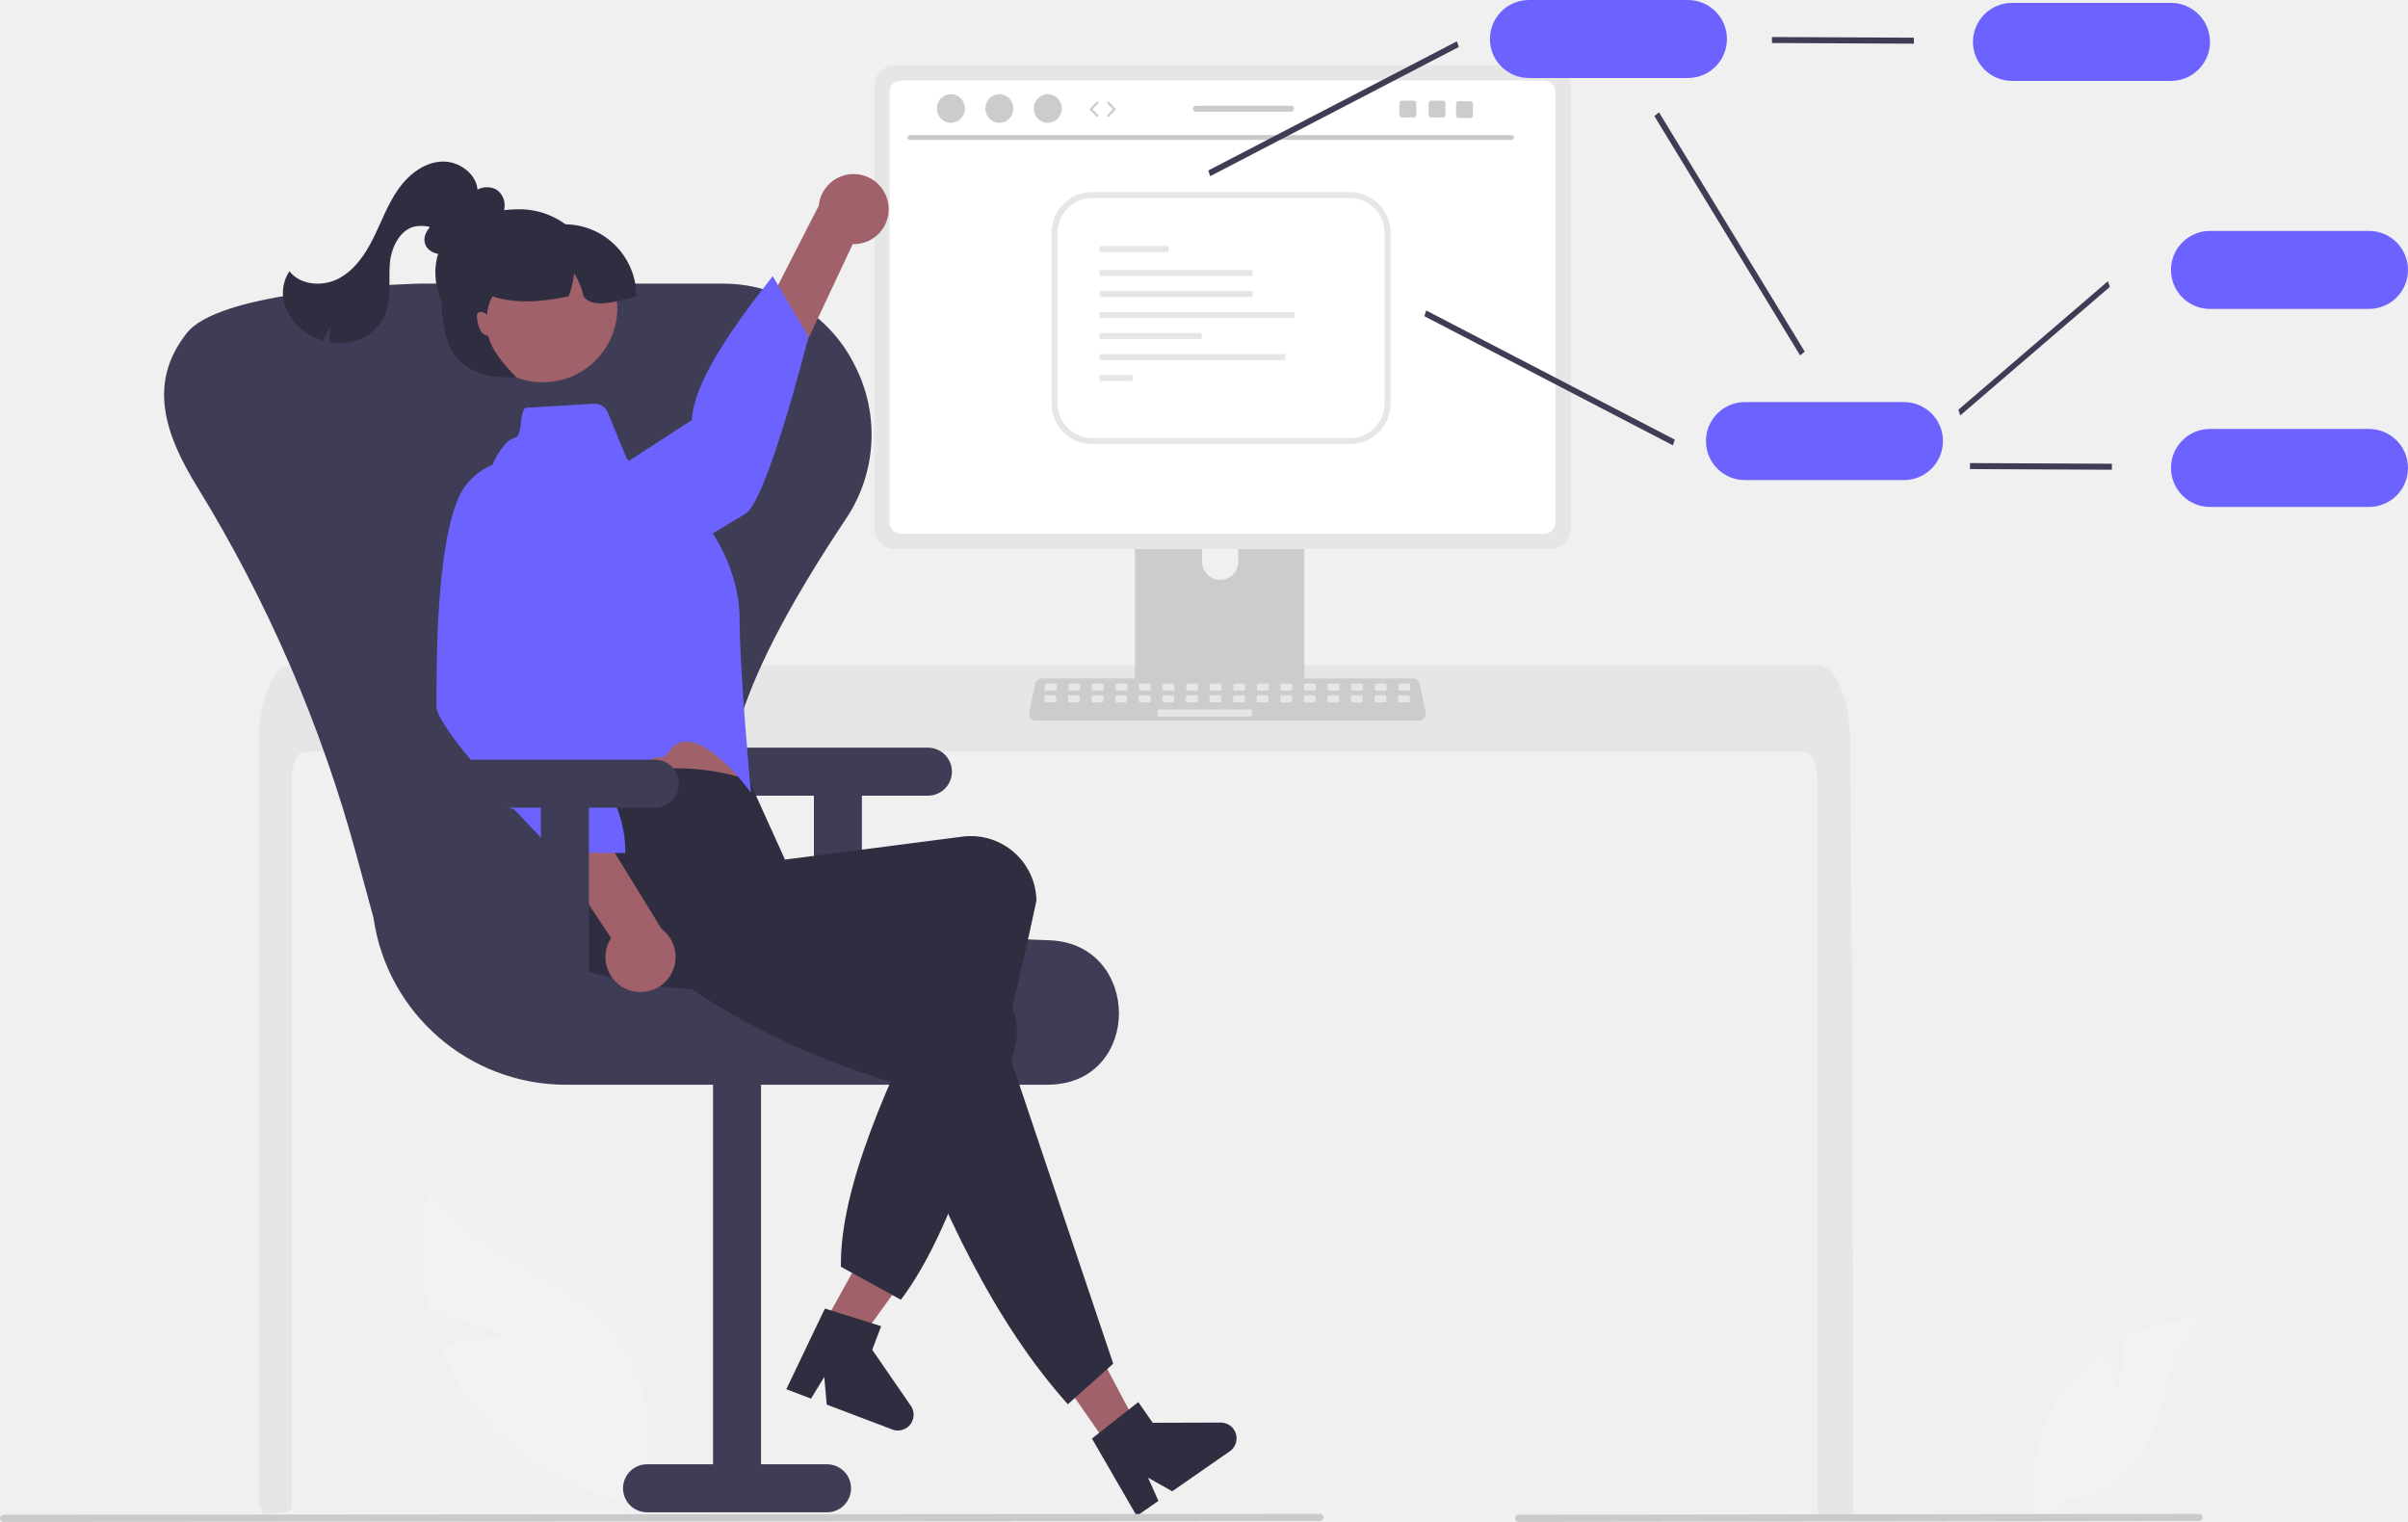
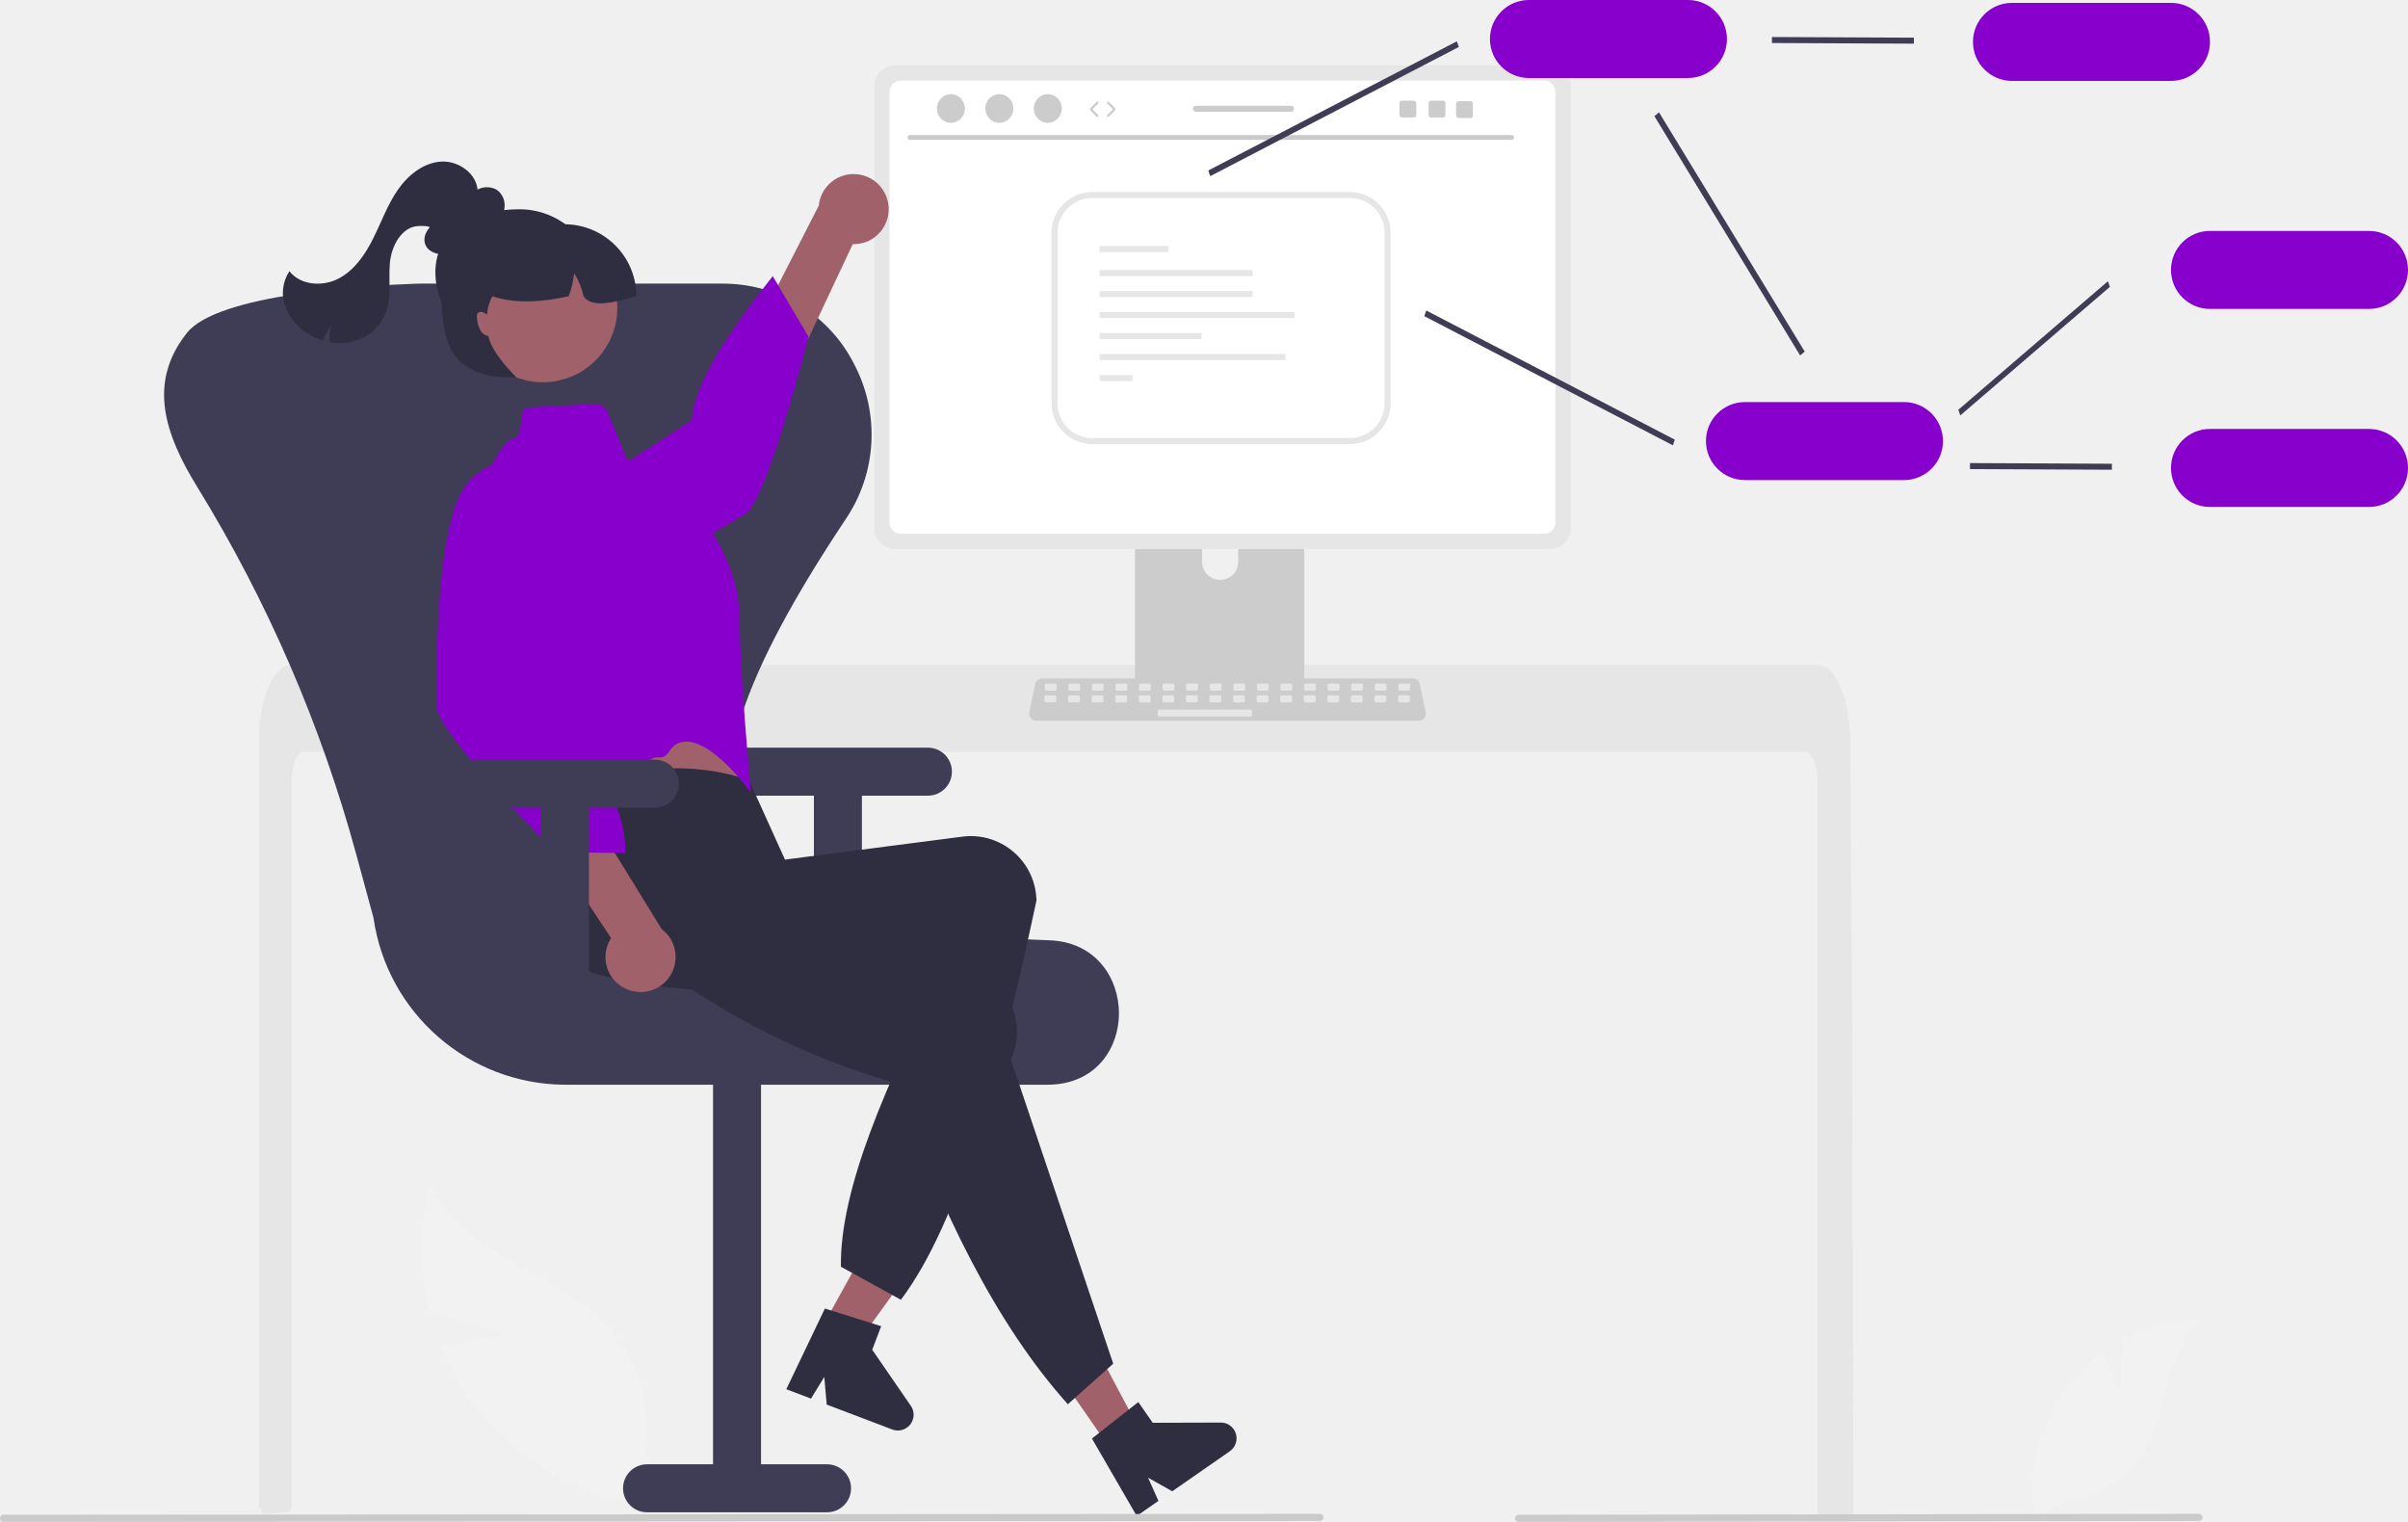
<svg xmlns="http://www.w3.org/2000/svg" width="802.611" height="507.219" viewBox="0 0 802.611 507.219">
  <path d="M706.756,463.869l.782-17.576c8.149-4.356,17.238-6.656,26.477-6.702-12.717,10.397-11.127,30.438-19.749,44.419-5.515,8.791-14.728,14.597-25.038,15.779l-10.642,6.516c-2.955-16.475,1.452-33.417,12.06-46.364,2.976-3.56,6.389-6.73,10.157-9.438,2.549,6.72,5.954,13.366,5.954,13.366Z" fill="#f2f2f2" />
  <path d="M168.805,444.609l-25.68-7.775c-3.368-13.683-3.345-27.982,.067-41.654,10.575,22.709,40.792,27.909,58.207,45.916,10.915,11.461,16.026,27.264,13.888,42.946l5.621,18.181c-25.46-1.838-48.839-14.732-63.977-35.285-4.14-5.739-7.54-11.976-10.122-18.565,10.892-1.235,21.996-3.764,21.996-3.764Z" fill="#f2f2f2" />
  <path d="M617.773,503.43c-.004,.532-.215,1.042-.59,1.42-.374,.373-.882,.582-1.41,.58h-8.04c-1.101,.004-1.996-.885-2-1.986v-243.154c0-5.36-1.8-9.71-4.01-9.72H101.233c-2.22,.01-4.01,4.36-4.02,9.72v241.65c-.003,1.029-.785,1.889-1.81,1.99-1.62,.16-3.24,.3-4.85,.43-.04,0-.08,.01-.12,.01-.88,.08-1.76,.14-2.64,.21h-.01c-.46-.83-.9-1.68-1.35-2.53-.144-.289-.22-.607-.22-.93V247.68c0-1.48,.06-2.97,.16-4.44,.143-2.019,.393-4.028,.75-6.02,1.69-9.29,5.51-15.58,9.85-15.6h509c.633,.004,1.259,.137,1.84,.39,.853,.377,1.624,.917,2.27,1.59,.877,.912,1.627,1.938,2.23,3.05,2.14,3.77,3.67,9.39,4.21,15.93,0,.06,.01,.12,.01,.18,.14,1.62,.21,3.27,.2,4.92l.14,21.43,.09,12.78,.27,40.1,.1,14.24,.44,167.2Z" fill="#e6e6e6" />
  <path d="M432.024,147.486h-51.006c-1.503,.002-2.719,1.222-2.717,2.724v80.574h56.447v-80.574c.001-1.504-1.218-2.724-2.721-2.724h-.003Zm-25.331,45.781c-3.32-.015-6.007-2.703-6.023-6.023v-9.293c0-3.326,2.697-6.023,6.023-6.023s6.023,2.697,6.023,6.023v9.293c-.015,3.32-2.703,6.007-6.023,6.023Z" fill="#ccc" />
  <path d="M378.126,228.207v7.774c.002,.839,.681,1.518,1.52,1.52h53.758c.838-.004,1.516-.682,1.52-1.52v-7.774h-56.797Z" fill="#3f3d56" />
  <path d="M516.484,21.742h-218.029c-3.9,.006-7.06,3.166-7.066,7.066V175.935c.004,3.901,3.165,7.063,7.066,7.066h218.029c3.901-.004,7.063-3.165,7.066-7.066V28.808c-.006-3.9-3.166-7.06-7.066-7.066Z" fill="#e6e6e6" />
  <path d="M514.664,26.846h-214.388c-2.088,.005-3.779,1.699-3.779,3.787V174.113c.004,2.086,1.693,3.776,3.779,3.779h214.388c2.086-.004,3.776-1.693,3.779-3.779V30.633c-0-2.088-1.691-3.782-3.779-3.787Z" fill="#fff" />
  <path d="M472.905,240.206h-127.549c-1.296,0-2.346-1.051-2.346-2.346,0-.162,.017-.324,.05-.483l1.979-9.4c.232-1.083,1.188-1.859,2.296-1.863h123.591c1.108,.004,2.064,.779,2.296,1.863l1.979,9.4c.267,1.268-.545,2.512-1.813,2.779-.159,.033-.321,.05-.483,.05Z" fill="#ccc" />
  <rect x="348.241" y="227.806" width="3.928" height="2.357" rx=".488" ry=".488" fill="#e6e6e6" />
  <rect x="356.098" y="227.806" width="3.928" height="2.357" rx=".488" ry=".488" fill="#e6e6e6" />
  <rect x="363.954" y="227.806" width="3.928" height="2.357" rx=".488" ry=".488" fill="#e6e6e6" />
  <rect x="371.811" y="227.806" width="3.928" height="2.357" rx=".488" ry=".488" fill="#e6e6e6" />
  <rect x="379.668" y="227.806" width="3.928" height="2.357" rx=".488" ry=".488" fill="#e6e6e6" />
  <rect x="387.525" y="227.806" width="3.928" height="2.357" rx=".488" ry=".488" fill="#e6e6e6" />
  <rect x="395.382" y="227.806" width="3.928" height="2.357" rx=".488" ry=".488" fill="#e6e6e6" />
  <rect x="403.238" y="227.806" width="3.928" height="2.357" rx=".488" ry=".488" fill="#e6e6e6" />
  <rect x="411.095" y="227.806" width="3.928" height="2.357" rx=".488" ry=".488" fill="#e6e6e6" />
  <rect x="418.952" y="227.806" width="3.928" height="2.357" rx=".488" ry=".488" fill="#e6e6e6" />
  <rect x="426.809" y="227.806" width="3.928" height="2.357" rx=".488" ry=".488" fill="#e6e6e6" />
  <rect x="434.665" y="227.806" width="3.928" height="2.357" rx=".488" ry=".488" fill="#e6e6e6" />
  <rect x="442.522" y="227.806" width="3.928" height="2.357" rx=".488" ry=".488" fill="#e6e6e6" />
  <rect x="450.379" y="227.806" width="3.928" height="2.357" rx=".488" ry=".488" fill="#e6e6e6" />
  <rect x="458.236" y="227.806" width="3.928" height="2.357" rx=".488" ry=".488" fill="#e6e6e6" />
  <rect x="466.092" y="227.806" width="3.928" height="2.357" rx=".488" ry=".488" fill="#e6e6e6" />
  <rect x="348.148" y="231.735" width="3.928" height="2.357" rx=".488" ry=".488" fill="#e6e6e6" />
  <rect x="356.005" y="231.735" width="3.928" height="2.357" rx=".488" ry=".488" fill="#e6e6e6" />
  <rect x="363.862" y="231.735" width="3.928" height="2.357" rx=".488" ry=".488" fill="#e6e6e6" />
  <rect x="371.718" y="231.735" width="3.928" height="2.357" rx=".488" ry=".488" fill="#e6e6e6" />
  <rect x="379.575" y="231.735" width="3.928" height="2.357" rx=".488" ry=".488" fill="#e6e6e6" />
  <rect x="387.432" y="231.735" width="3.928" height="2.357" rx=".488" ry=".488" fill="#e6e6e6" />
  <rect x="395.289" y="231.735" width="3.928" height="2.357" rx=".488" ry=".488" fill="#e6e6e6" />
  <rect x="403.145" y="231.735" width="3.928" height="2.357" rx=".488" ry=".488" fill="#e6e6e6" />
  <rect x="411.002" y="231.735" width="3.928" height="2.357" rx=".488" ry=".488" fill="#e6e6e6" />
  <rect x="418.859" y="231.735" width="3.928" height="2.357" rx=".488" ry=".488" fill="#e6e6e6" />
  <rect x="426.716" y="231.735" width="3.928" height="2.357" rx=".488" ry=".488" fill="#e6e6e6" />
  <rect x="434.572" y="231.735" width="3.928" height="2.357" rx=".488" ry=".488" fill="#e6e6e6" />
  <rect x="442.429" y="231.735" width="3.928" height="2.357" rx=".488" ry=".488" fill="#e6e6e6" />
  <rect x="450.286" y="231.735" width="3.928" height="2.357" rx=".488" ry=".488" fill="#e6e6e6" />
  <rect x="458.143" y="231.735" width="3.928" height="2.357" rx=".488" ry=".488" fill="#e6e6e6" />
  <rect x="466" y="231.735" width="3.928" height="2.357" rx=".488" ry=".488" fill="#e6e6e6" />
  <rect x="385.861" y="236.449" width="31.427" height="2.357" rx=".488" ry=".488" fill="#e6e6e6" />
  <path d="M503.887,46.614h-200.602c-.441-.01-.79-.375-.78-.815,.009-.427,.353-.771,.78-.78h200.602c.441,.01,.79,.375,.78,.815-.009,.427-.353,.771-.78,.78Z" fill="#cacaca" />
  <ellipse cx="316.941" cy="36.166" rx="4.675" ry="4.779" fill="#ccc" />
  <ellipse cx="333.092" cy="36.166" rx="4.675" ry="4.779" fill="#ccc" />
  <ellipse cx="349.242" cy="36.166" rx="4.675" ry="4.779" fill="#ccc" />
  <polygon points="403.381 58.71 402.733 56.817 485.591 13.765 486.238 15.658 403.381 58.71" fill="#3f3d56" />
  <polygon points="653.381 138.452 652.733 136.559 702.591 93.725 703.238 95.617 653.381 138.452" fill="#3f3d56" />
  <polygon points="557.591 148.423 474.733 105.371 475.381 103.478 558.238 146.53 557.591 148.423" fill="#3f3d56" />
  <polygon points="600.006 118.465 551.431 38.719 552.966 37.436 601.54 117.182 600.006 118.465" fill="#3f3d56" />
  <polygon points="637.914 14.554 590.607 14.336 590.607 12.336 637.914 12.554 637.914 14.554" fill="#3f3d56" />
-   <path d="M723.611,26.959h-53c-7.18,0-13-5.82-13-13s5.82-13,13-13h53c7.18,0,13,5.82,13,13s-5.82,13-13,13h0Z" fill="#6c63ff" />
-   <path d="M789.611,102.959h-53c-7.18,0-13-5.82-13-13s5.82-13,13-13h53c7.18,0,13,5.82,13,13s-5.82,13-13,13Z" fill="#6c63ff" />
+   <path d="M723.611,26.959h-53c-7.18,0-13-5.82-13-13s5.82-13,13-13h53c7.18,0,13,5.82,13,13s-5.82,13-13,13h0Z" fill="#8800cc" />
+   <path d="M789.611,102.959h-53c-7.18,0-13-5.82-13-13s5.82-13,13-13h53c7.18,0,13,5.82,13,13s-5.82,13-13,13Z" fill="#8800cc" />
  <polygon points="703.914 156.553 656.607 156.336 656.607 154.336 703.914 154.553 703.914 156.553" fill="#3f3d56" />
-   <path d="M789.611,168.959h-53c-7.18,0-13-5.82-13-13s5.82-13,13-13h53c7.18,0,13,5.82,13,13s-5.82,13-13,13Z" fill="#6c63ff" />
-   <path d="M634.611,160h-53c-7.18,0-13-5.82-13-13s5.82-13,13-13h53c7.18,0,13,5.82,13,13s-5.82,13-13,13Z" fill="#6c63ff" />
-   <path d="M562.611,26h-53c-7.18,0-13-5.82-13-13s5.82-13,13-13h53c7.18,0,13,5.82,13,13s-5.82,13-13,13Z" fill="#6c63ff" />
+   <path d="M789.611,168.959h-53c-7.18,0-13-5.82-13-13s5.82-13,13-13h53c7.18,0,13,5.82,13,13s-5.82,13-13,13Z" fill="#8800cc" />
+   <path d="M634.611,160h-53c-7.18,0-13-5.82-13-13s5.82-13,13-13h53c7.18,0,13,5.82,13,13s-5.82,13-13,13Z" fill="#8800cc" />
+   <path d="M562.611,26h-53c-7.18,0-13-5.82-13-13s5.82-13,13-13h53c7.18,0,13,5.82,13,13s-5.82,13-13,13Z" fill="#8800cc" />
  <path d="M309.283,249.18h-60c-4.418,0-8,3.582-8,8s3.582,8,8,8h22v62h16v-62h22c4.418,0,8-3.582,8-8s-3.582-8-8-8Z" fill="#3f3d56" />
  <path d="M348.884,361.517H188.401c-32.159-.118-59.366-23.8-63.916-55.636l-5.681-20.896c-11.758-43.3-29.667-84.69-53.181-122.903-10.747-17.454-16.279-34.349-3.715-50.615,.107-.139,.212-.275,.316-.41,10.077-13.116,60.234-15.956,76.585-16.508,.646-.022,1.294-.033,1.945-.033h99.819c.651,0,1.3,.011,1.945,.033,17.958,.523,34.18,10.863,42.236,26.921,8.597,16.395,7.5,36.185-2.856,51.53-35.063,52.671-45.799,85.697-34.808,107.085,10.631,20.688,43.22,31.265,102.559,33.285,15.946,.543,23.265,12.96,23.316,24.267,.05,11.015-6.986,23.176-22.553,23.848-.506,.021-1.015,.032-1.528,.032Z" fill="#3f3d56" />
  <path d="M215.663,504.017h60c4.418,0,8-3.582,8-8s-3.582-8-8-8h-22v-135h-16v135h-22c-4.418,0-8,3.582-8,8s3.582,8,8,8Z" fill="#3f3d56" />
  <polygon points="269.969 449.592 280.305 455.206 307.667 417.375 292.411 409.088 269.969 449.592" fill="#a0616a" />
  <path d="M274.944,436.111l18.764,5.876-2.987,7.861,12.867,18.675c1.646,2.389,1.044,5.66-1.344,7.306-1.421,.98-3.233,1.198-4.847,.585l-21.844-8.299-.811-9.206-4.424,7.217-8.236-3.129,12.862-26.885Z" fill="#2f2e41" />
  <path d="M296.084,68.076c.926,6.347-3.469,12.243-9.816,13.169-.677,.099-1.361,.137-2.045,.116l-39.851,84.795-12.499-17.43,41.024-80.181c.63-6.418,6.344-11.11,12.763-10.48,5.37,.527,9.68,4.666,10.424,10.011v0Z" fill="#a0616a" />
-   <path d="M163.835,183.301s-1.068,14.814,15.685,17.719,61.539-25.415,68.894-29.764,21.062-59.061,21.062-59.061l-11.92-20.162c-14.717,18.617-26.275,35.784-26.977,47.97l-66.744,43.297Z" fill="#6c63ff" />
+   <path d="M163.835,183.301s-1.068,14.814,15.685,17.719,61.539-25.415,68.894-29.764,21.062-59.061,21.062-59.061l-11.92-20.162c-14.717,18.617-26.275,35.784-26.977,47.97l-66.744,43.297Z" fill="#8800cc" />
  <path d="M183.175,234.327l3.618,15.546s.036,14.335,2.574,16.978c2.521,2.631,57.955-2.651,57.955-2.651,0,0-5.877-23.1-5.799-40.578l-58.349,10.706Z" fill="#a0616a" />
  <path d="M300.283,433.18l-20-11c-.38-26.025,15.273-61.243,33.84-98.132-41.523,7.141-80.696,9.429-114.579,.79-11.574-3.057-18.55-14.84-15.663-26.458,.132-.548,.284-1.091,.458-1.627,4.055-12.372-5.038-20.128,3.326-33.736,21.996-7.512,42.892-9.634,62-3l11.972,26.471,59.343-7.679c12-1.435,22.89,7.13,24.325,19.13,.007,.055,.013,.109,.019,.164,.08,.644,.132,1.291,.156,1.94-11.999,56.253-25.454,106.869-45.196,133.137Z" fill="#2f2e41" />
-   <path d="M175.12,135.904l22.861-1.35c1.976-.117,3.809,1.033,4.564,2.863l6.46,15.662,26.85,22.192s10.631,13.528,10.655,30.999,3.772,57.91,3.772,57.91c0,0-15.515-21.839-25.091-16.03-1.629,.988-2.202,3.009-3.909,4.03-.851,.509-2.818,.014-3.677,.525-13.196,7.833-26.958,15.486-28.244,14.145-2.525-2.635-5.587-16.098-5.587-16.098l-20.926-76.887c-2.297-8.191-.812-16.98,4.049-23.962,1.462-2.058,2.994-3.59,4.417-3.843,3.196-.681,1.496-7.844,3.806-10.156Z" fill="#6c63ff" />
+   <path d="M175.12,135.904l22.861-1.35c1.976-.117,3.809,1.033,4.564,2.863l6.46,15.662,26.85,22.192s10.631,13.528,10.655,30.999,3.772,57.91,3.772,57.91c0,0-15.515-21.839-25.091-16.03-1.629,.988-2.202,3.009-3.909,4.03-.851,.509-2.818,.014-3.677,.525-13.196,7.833-26.958,15.486-28.244,14.145-2.525-2.635-5.587-16.098-5.587-16.098l-20.926-76.887c-2.297-8.191-.812-16.98,4.049-23.962,1.462-2.058,2.994-3.59,4.417-3.843,3.196-.681,1.496-7.844,3.806-10.156Z" fill="#8800cc" />
  <polygon points="369.589 482.16 379.239 475.451 357.378 434.207 343.136 444.109 369.589 482.16" fill="#a0616a" />
  <path d="M371.048,454.486l-15.124,13.518c-24.048-26.796-42.227-64.376-57.633-107.053-40.366-11.822-70.807-30.888-97.382-53.526-9.015-7.629-15.774-17.429-8.085-26.721,.359-.434,.735-.855,1.126-1.26,9.078-9.33,32.101-7.552,45.585-16.1l30.121,32.196-1.895,8.632,56.577,19.165c11.389,3.992,17.387,16.46,13.395,27.85-.02,.056-.039,.112-.059,.167-.212,.614-.45,1.217-.714,1.811l34.087,101.321Z" fill="#2f2e41" />
  <path d="M363.963,479.44l15.447-12.165,4.8,6.905,22.678-.069c2.901-.009,5.26,2.335,5.269,5.236,.005,1.726-.837,3.345-2.255,4.33l-19.187,13.338-8.055-4.531,3.457,7.728-7.234,5.029-14.92-25.8Z" fill="#2f2e41" />
  <path d="M208.878,329.673c-5.905-2.506-8.66-9.324-6.153-15.229,.267-.63,.59-1.234,.963-1.807l-51.754-78.102,21.386-1.626,47.202,76.707c5.157,3.873,6.198,11.193,2.325,16.35-3.241,4.315-9.016,5.848-13.969,3.707v0Z" fill="#a0616a" />
-   <path d="M179.121,156.811s-12.103-8.608-23.289,4.198-10.252,65.787-10.357,74.331c-.033,2.675,3.83,8.448,9.153,15.117,2.39,2.994,5.073,6.168,7.831,9.323,1.596,1.826,.221,5.626,1.823,7.401,1.593,1.765,6.164,1.505,7.68,3.143,7.194,7.775,13.039,13.694,13.039,13.694l23.42,.288c.264-17.41-11.659-32.951-26.976-47.97l-2.324-79.524Z" fill="#6c63ff" />
+   <path d="M179.121,156.811s-12.103-8.608-23.289,4.198-10.252,65.787-10.357,74.331c-.033,2.675,3.83,8.448,9.153,15.117,2.39,2.994,5.073,6.168,7.831,9.323,1.596,1.826,.221,5.626,1.823,7.401,1.593,1.765,6.164,1.505,7.68,3.143,7.194,7.775,13.039,13.694,13.039,13.694l23.42,.288c.264-17.41-11.659-32.951-26.976-47.97l-2.324-79.524Z" fill="#8800cc" />
  <path d="M155.514,81.008c-2.217,1.6-4.55,3.249-7.256,3.646s-5.873-.911-6.622-3.541c-.916-3.216,1.988-6.144,4.598-8.234l8.276-6.627c1.516-1.344,3.226-2.45,5.074-3.281,1.88-.827,4.034-.755,5.854,.196,1.809,1.221,2.854,3.293,2.763,5.474-.118,2.149-.827,4.224-2.05,5.996-3.104,4.839-8.05,8.2-13.691,9.307" fill="#2f2e41" />
  <path d="M218.283,253.18h-60c-4.418,0-8,3.582-8,8s3.582,8,8,8h22v62h16v-62h22c4.418,0,8-3.582,8-8s-3.582-8-8-8Z" fill="#3f3d56" />
  <path d="M159.19,64.224c.241-5.998-6.15-10.748-12.14-10.372s-11.138,4.588-14.535,9.538c-3.396,4.945-5.435,10.673-8.111,16.042s-6.237,10.626-11.553,13.409c-5.315,2.778-12.713,2.283-16.386-2.461-2.317,3.513-2.82,7.92-1.357,11.865,1.504,3.894,4.309,7.149,7.938,9.211,1.445,.857,2.988,1.535,4.596,2.021,.663-1.79,1.596-3.467,2.766-4.975-.529,1.785-.73,3.65-.596,5.507,2.478,.475,5.028,.435,7.49-.118,4.902-1.097,9.002-4.44,11.062-9.021,2.246-5.318,1.102-11.381,1.583-17.133,.476-5.753,3.943-12.321,9.716-12.415,4.396-.072,3.814,.29,6.6,3.692" fill="#2f2e41" />
  <path d="M199.111,95.742c0,14.359-11.641,26-26,26s-28-16.641-28-31,13.641-21,28-21,26,11.641,26,26Z" fill="#2f2e41" />
  <circle cx="180.951" cy="102.598" r="24.805" transform="translate(-16.89425 38.3571) rotate(-11.56418)" fill="#a0616a" />
  <path d="M212.111,98.742c-7.343,2.005-14.757,4.107-17.62,0-.556-2.723-1.611-5.32-3.11-7.66-.282,2.621-.897,5.195-1.83,7.66-9.277,2.016-17.948,2.498-25.44,0-1.03,1.863-1.628,3.934-1.75,6.06-.37-.233-.758-.437-1.16-.61-.482-.272-1.058-.323-1.58-.14-.361,.218-.601,.591-.65,1.01-.05,.417-.029,.84,.06,1.25,.105,1.43,.532,2.818,1.25,4.06,.574,.865,1.485,1.449,2.51,1.61,1.04,5.85,9.32,13.76,9.32,13.76-25,1-25-15.96-25-32l3-6h10v-13h28c13.253,.003,23.997,10.747,24,24Z" fill="#2f2e41" />
  <path d="M439.947,506.911l-438.75,.307c-.658,.003-1.193-.527-1.197-1.184s.527-1.193,1.184-1.197h.012l438.75-.307c.658,.002,1.189,.537,1.187,1.195-.002,.655-.532,1.185-1.187,1.187Z" fill="#cacaca" />
  <path d="M732.947,506.911l-226.75,.307c-.658,.003-1.193-.527-1.197-1.184s.527-1.193,1.185-1.197h.012l226.75-.307c.658-.002,1.192,.529,1.195,1.187s-.529,1.192-1.187,1.195h-.008Z" fill="#cacaca" />
  <path d="M449.974,148h-85.953c-7.465-.008-13.515-6.058-13.523-13.523v-56.953c.008-7.465,6.058-13.515,13.523-13.523h85.953c7.465,.008,13.515,6.058,13.523,13.523v56.953c-.008,7.465-6.058,13.515-13.524,13.523Zm-85.953-82c-6.361,.007-11.516,5.162-11.523,11.523v56.953c.007,6.361,5.162,11.516,11.523,11.523h85.953c6.361-.007,11.516-5.162,11.523-11.523v-56.953c-.007-6.361-5.162-11.516-11.523-11.523l-85.953-0Z" fill="#e6e6e6" />
  <rect x="366.498" y="82" width="22.991" height="2" fill="#e6e6e6" />
  <rect x="366.498" y="90" width="51" height="2" fill="#e6e6e6" />
  <rect x="366.498" y="97" width="51" height="2" fill="#e6e6e6" />
  <rect x="366.498" y="104" width="65" height="2" fill="#e6e6e6" />
  <rect x="366.498" y="111" width="34" height="2" fill="#e6e6e6" />
  <rect x="366.498" y="118" width="62" height="2" fill="#e6e6e6" />
  <rect x="366.498" y="125" width="11" height="2" fill="#e6e6e6" />
  <path d="M365.749,38.958c-.097,0-.194-.038-.267-.112l-2.134-2.181c-.142-.145-.142-.378,0-.523l2.134-2.181c.145-.148,.382-.15,.529-.006,.148,.144,.15,.381,.006,.529l-1.878,1.92,1.878,1.92c.144,.148,.142,.384-.006,.529-.073,.071-.167,.107-.261,.107Z" fill="#ccc" />
  <path d="M369.334,38.958c-.094,0-.189-.035-.261-.107-.148-.144-.15-.381-.006-.529l1.878-1.92-1.878-1.92c-.144-.148-.142-.384,.006-.529,.147-.145,.384-.142,.529,.006l2.134,2.181c.142,.145,.142,.378,0,.523l-2.134,2.181c-.073,.075-.17,.112-.267,.112Z" fill="#ccc" />
  <path d="M480.958,33.545h-3.967c-.452,0-.819,.366-.819,.819v3.971c0,.452,.366,.819,.819,.819h3.967c.452,0,.823-.366,.823-.819v-3.971c0-.452-.37-.819-.823-.819Z" fill="#ccc" />
  <path d="M471.235,33.545h-3.967c-.452,0-.819,.366-.819,.819v3.971c0,.452,.366,.819,.819,.819h3.967c.452,0,.823-.366,.823-.819v-3.971c0-.452-.37-.819-.823-.819Z" fill="#ccc" />
  <path d="M490.119,33.732h-3.967c-.452,0-.819,.366-.819,.819v3.971c0,.452,.366,.819,.819,.819h3.967c.452,0,.823-.366,.823-.819v-3.971c0-.452-.37-.819-.823-.819Z" fill="#ccc" />
  <path d="M430.319,35.243h-31.713c-.553,0-.998,.449-.998,.998s.445,.998,.998,.998h31.713c.55,0,.998-.449,.998-.998s-.449-.998-.998-.998Z" fill="#ccc" />
</svg>
